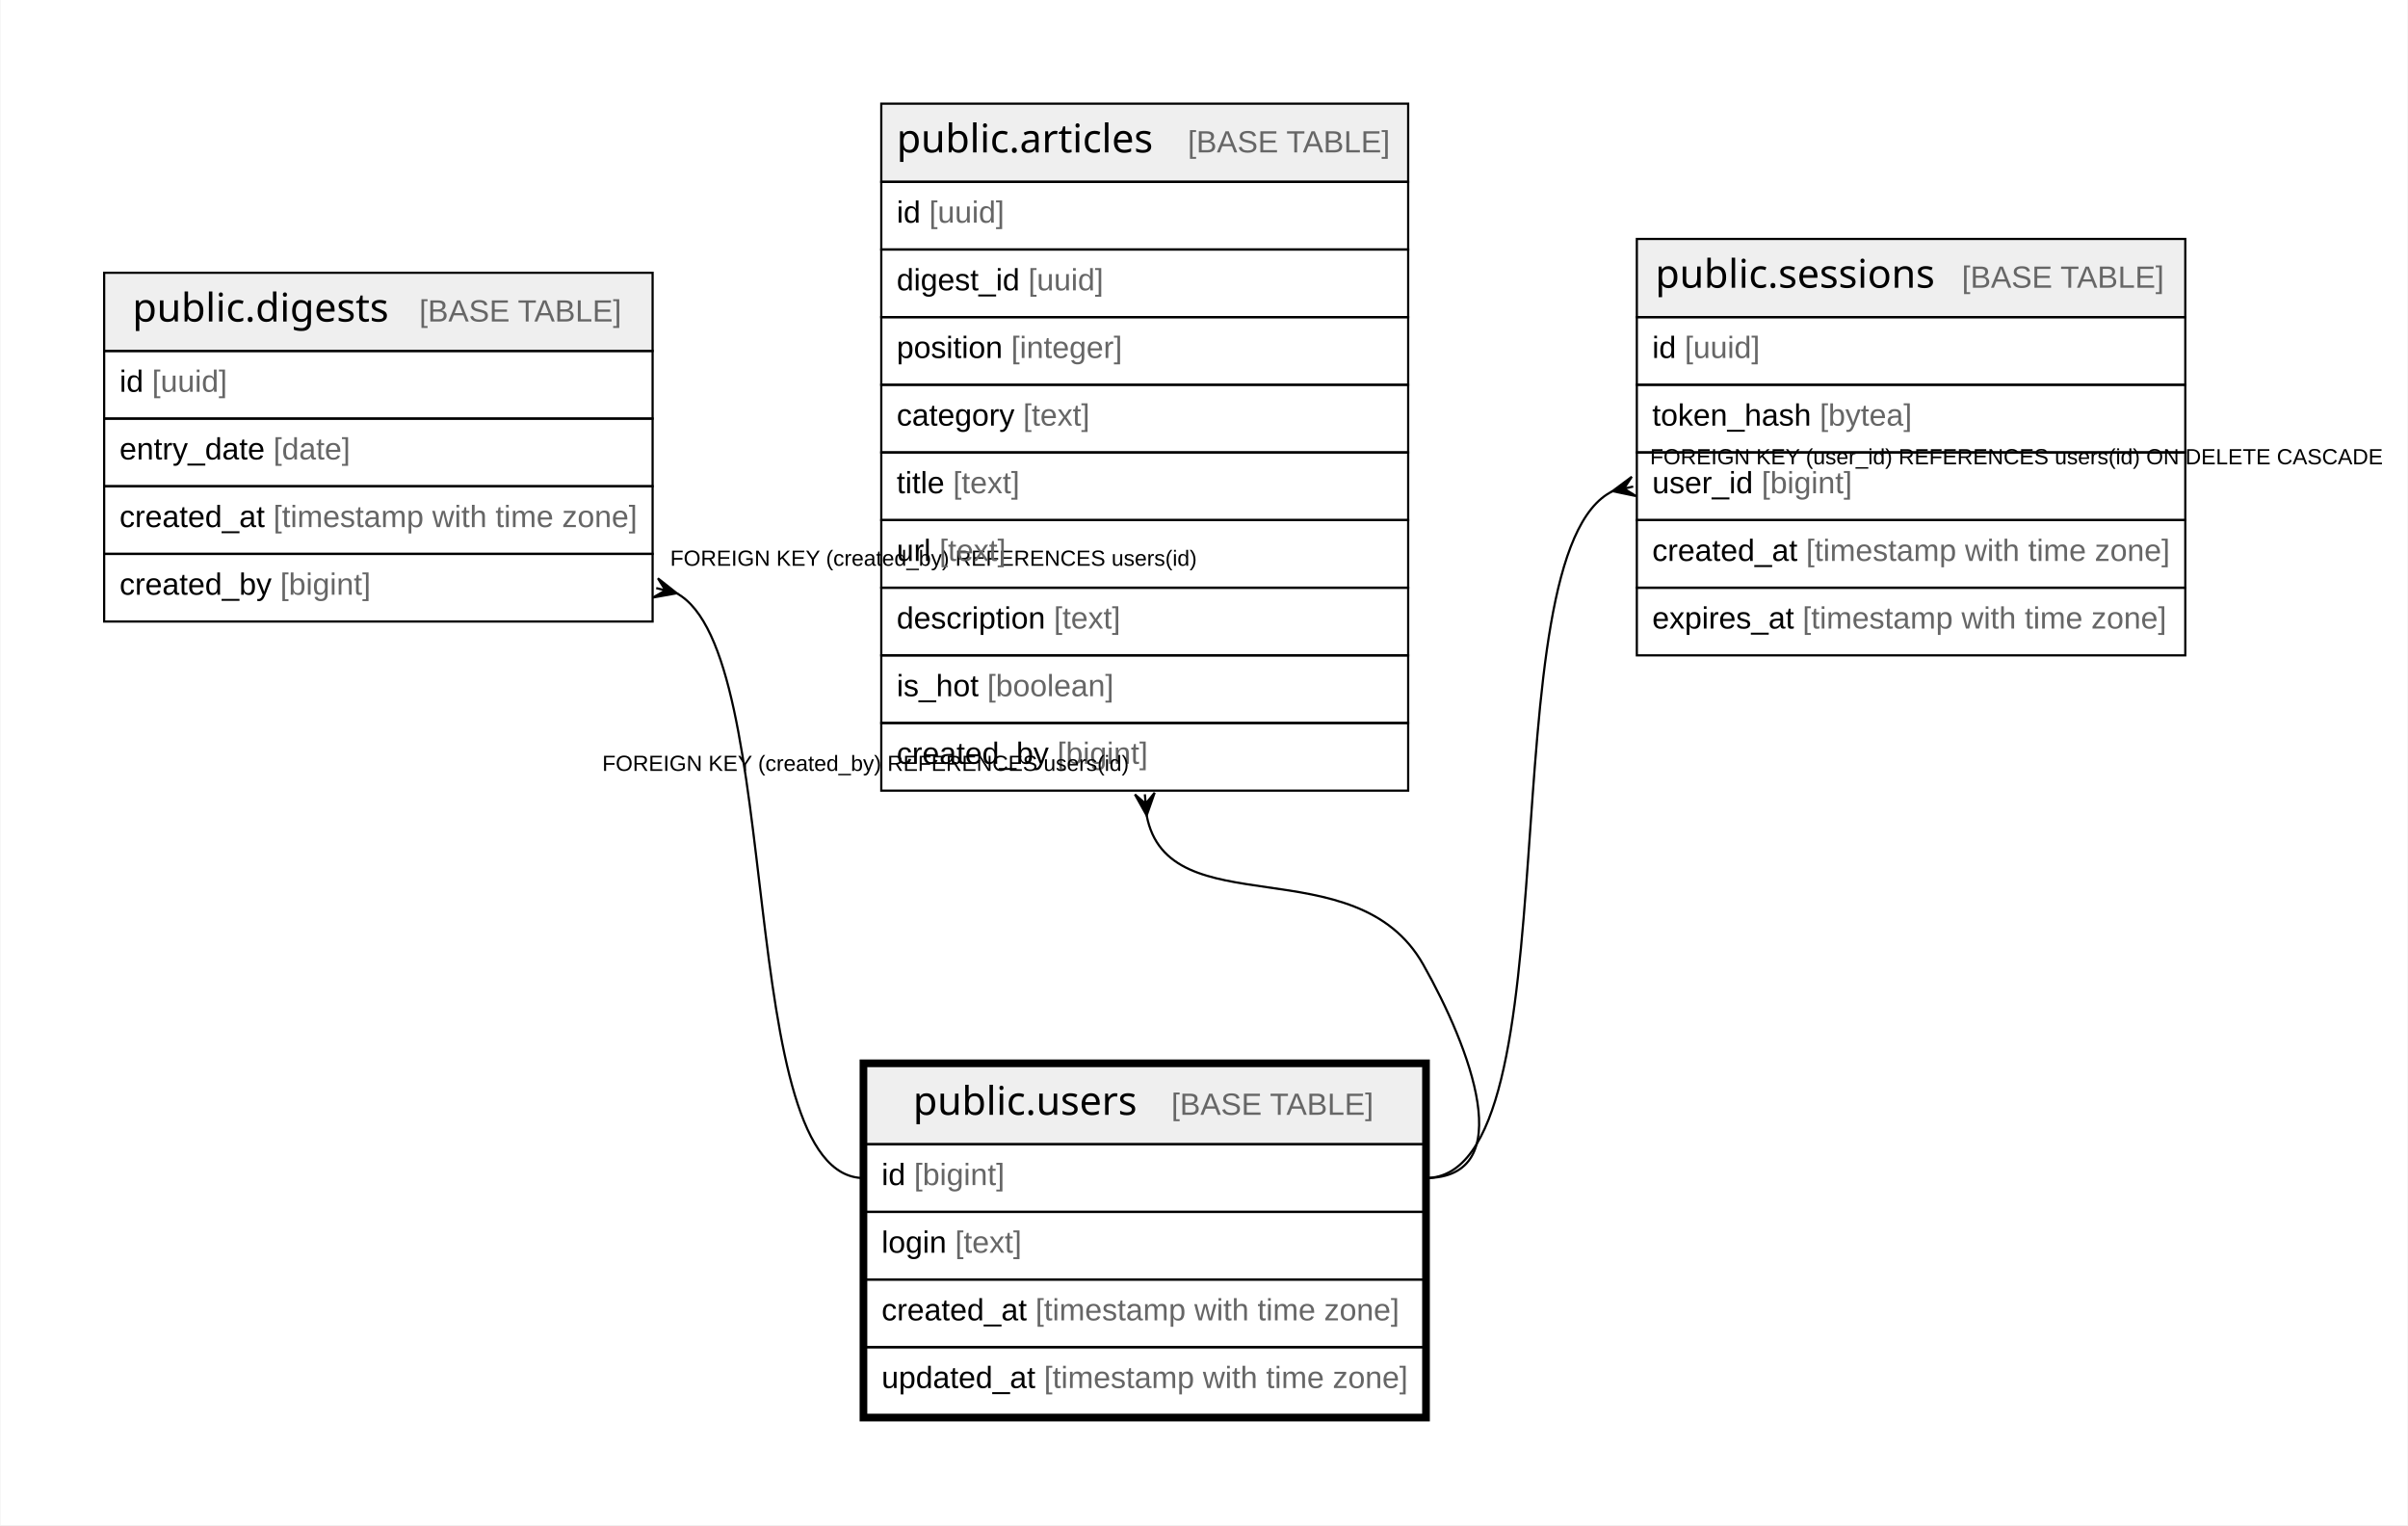
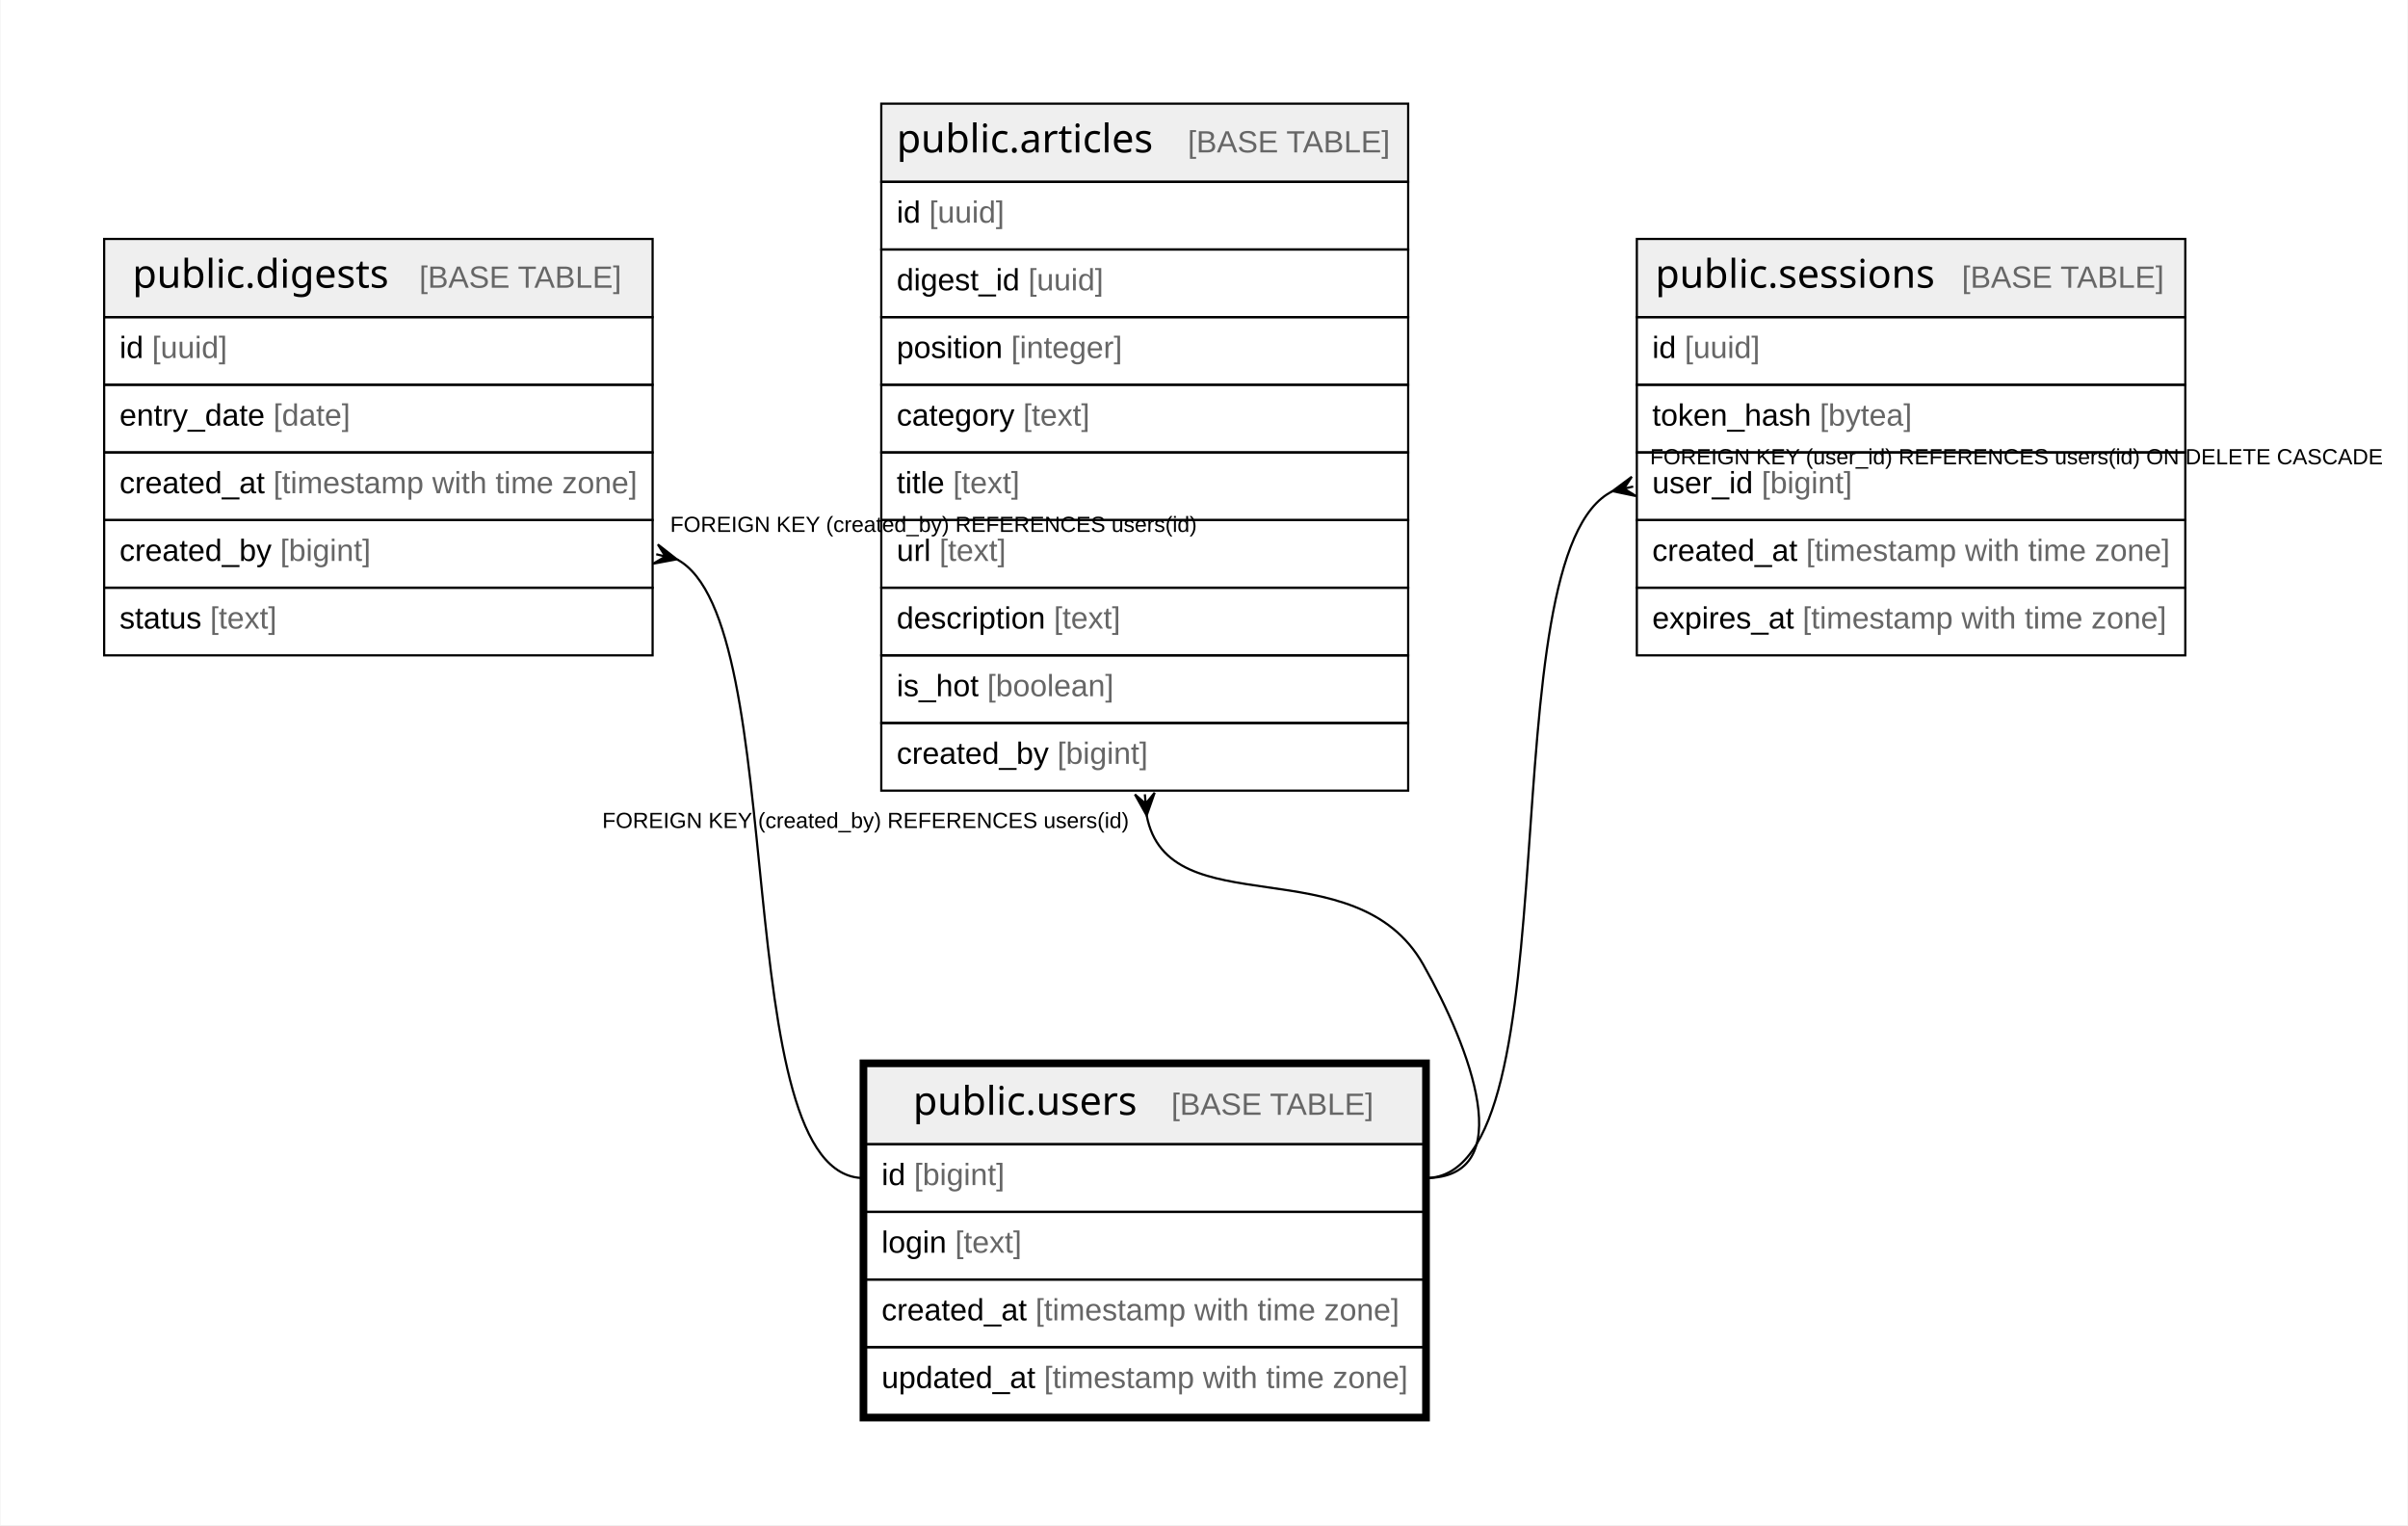
<svg xmlns="http://www.w3.org/2000/svg" width="1096pt" height="694pt" viewBox="0.00 0.00 1096.16 694.40">
  <g id="graph0" class="graph" transform="scale(1 1) rotate(0) translate(4 690.4)">
    <polygon fill="white" stroke="none" points="-4,4 -4,-690.4 1092.16,-690.4 1092.16,4 -4,4" />
    <g id="node1" class="node">
      <polygon fill="#efefef" stroke="none" points="390.24,-169.4 390.24,-205 643.93,-205 643.93,-169.4 390.24,-169.4" />
      <polygon fill="none" stroke="black" points="390.24,-169.4 390.24,-205 643.93,-205 643.93,-169.4 390.24,-169.4" />
      <text text-anchor="start" x="411.6" y="-182.8" font-family="Arial Bold" font-size="18.00">public.users</text>
      <text text-anchor="start" x="498.08" y="-182.8" font-family="Arial" font-size="14.00">    </text>
      <text text-anchor="start" x="529.2" y="-182.8" font-family="Arial" font-size="14.00" fill="#666666">[BASE TABLE]</text>
      <polygon fill="none" stroke="black" points="390.24,-138.6 390.24,-169.4 643.93,-169.4 643.93,-138.6 390.24,-138.6" />
      <text text-anchor="start" x="397.24" y="-150.8" font-family="Arial" font-size="14.00">id </text>
      <text text-anchor="start" x="412.03" y="-150.8" font-family="Arial" font-size="14.00" fill="#666666">[bigint]</text>
      <polygon fill="none" stroke="black" points="390.24,-107.8 390.24,-138.6 643.93,-138.6 643.93,-107.8 390.24,-107.8" />
      <text text-anchor="start" x="397.24" y="-120" font-family="Arial" font-size="14.00">login </text>
      <text text-anchor="start" x="430.71" y="-120" font-family="Arial" font-size="14.00" fill="#666666">[text]</text>
      <polygon fill="none" stroke="black" points="390.24,-77 390.24,-107.8 643.93,-107.8 643.93,-77 390.24,-77" />
      <text text-anchor="start" x="397.24" y="-89.2" font-family="Arial" font-size="14.00">created_at </text>
      <text text-anchor="start" x="467.29" y="-89.2" font-family="Arial" font-size="14.00" fill="#666666">[timestamp with time zone]</text>
      <polygon fill="none" stroke="black" points="390.24,-46.2 390.24,-77 643.93,-77 643.93,-46.2 390.24,-46.2" />
      <text text-anchor="start" x="397.24" y="-58.4" font-family="Arial" font-size="14.00">updated_at </text>
      <text text-anchor="start" x="471.2" y="-58.4" font-family="Arial" font-size="14.00" fill="#666666">[timestamp with time zone]</text>
      <polygon fill="none" stroke="black" stroke-width="3" points="388.74,-44.7 388.74,-206.5 645.43,-206.5 645.43,-44.7 388.74,-44.7" />
    </g>
    <g id="node2" class="node">
-       <polygon fill="#efefef" stroke="none" points="43.2,-530.6 43.2,-566.2 292.97,-566.2 292.97,-530.6 43.2,-530.6" />
-       <polygon fill="none" stroke="black" points="43.2,-530.6 43.2,-566.2 292.97,-566.2 292.97,-530.6 43.2,-530.6" />
-       <text text-anchor="start" x="56.1" y="-544" font-family="Arial Bold" font-size="18.00">public.digests</text>
-       <text text-anchor="start" x="155.59" y="-544" font-family="Arial" font-size="14.00">    </text>
-       <text text-anchor="start" x="186.7" y="-544" font-family="Arial" font-size="14.00" fill="#666666">[BASE TABLE]</text>
-       <polygon fill="none" stroke="black" points="43.2,-499.8 43.2,-530.6 292.97,-530.6 292.97,-499.8 43.2,-499.8" />
-       <text text-anchor="start" x="50.2" y="-512" font-family="Arial" font-size="14.00">id </text>
-       <text text-anchor="start" x="64.99" y="-512" font-family="Arial" font-size="14.00" fill="#666666">[uuid]</text>
-       <polygon fill="none" stroke="black" points="43.2,-469 43.2,-499.8 292.97,-499.8 292.97,-469 43.2,-469" />
-       <text text-anchor="start" x="50.2" y="-481.2" font-family="Arial" font-size="14.00">entry_date </text>
-       <text text-anchor="start" x="120.25" y="-481.2" font-family="Arial" font-size="14.00" fill="#666666">[date]</text>
-       <polygon fill="none" stroke="black" points="43.2,-438.2 43.2,-469 292.97,-469 292.97,-438.2 43.2,-438.2" />
-       <text text-anchor="start" x="50.2" y="-450.4" font-family="Arial" font-size="14.00">created_at </text>
-       <text text-anchor="start" x="120.25" y="-450.4" font-family="Arial" font-size="14.00" fill="#666666">[timestamp with time zone]</text>
-       <polygon fill="none" stroke="black" points="43.2,-407.4 43.2,-438.2 292.97,-438.2 292.97,-407.4 43.2,-407.4" />
-       <text text-anchor="start" x="50.2" y="-419.6" font-family="Arial" font-size="14.00">created_by </text>
-       <text text-anchor="start" x="123.36" y="-419.6" font-family="Arial" font-size="14.00" fill="#666666">[bigint]</text>
+       <polygon fill="#efefef" stroke="none" points="43.2,-546 43.2,-581.6 292.97,-581.6 292.97,-546 43.2,-546" />
+       <polygon fill="none" stroke="black" points="43.2,-546 43.2,-581.6 292.97,-581.6 292.97,-546 43.2,-546" />
+       <text text-anchor="start" x="56.1" y="-559.4" font-family="Arial Bold" font-size="18.00">public.digests</text>
+       <text text-anchor="start" x="155.59" y="-559.4" font-family="Arial" font-size="14.00">    </text>
+       <text text-anchor="start" x="186.7" y="-559.4" font-family="Arial" font-size="14.00" fill="#666666">[BASE TABLE]</text>
+       <polygon fill="none" stroke="black" points="43.2,-515.2 43.2,-546 292.97,-546 292.97,-515.2 43.2,-515.2" />
+       <text text-anchor="start" x="50.2" y="-527.4" font-family="Arial" font-size="14.00">id </text>
+       <text text-anchor="start" x="64.99" y="-527.4" font-family="Arial" font-size="14.00" fill="#666666">[uuid]</text>
+       <polygon fill="none" stroke="black" points="43.2,-484.4 43.2,-515.2 292.97,-515.2 292.97,-484.4 43.2,-484.4" />
+       <text text-anchor="start" x="50.2" y="-496.6" font-family="Arial" font-size="14.00">entry_date </text>
+       <text text-anchor="start" x="120.25" y="-496.6" font-family="Arial" font-size="14.00" fill="#666666">[date]</text>
+       <polygon fill="none" stroke="black" points="43.2,-453.6 43.2,-484.4 292.97,-484.4 292.97,-453.6 43.2,-453.6" />
+       <text text-anchor="start" x="50.2" y="-465.8" font-family="Arial" font-size="14.00">created_at </text>
+       <text text-anchor="start" x="120.25" y="-465.8" font-family="Arial" font-size="14.00" fill="#666666">[timestamp with time zone]</text>
+       <polygon fill="none" stroke="black" points="43.2,-422.8 43.2,-453.6 292.97,-453.6 292.97,-422.8 43.2,-422.8" />
+       <text text-anchor="start" x="50.2" y="-435" font-family="Arial" font-size="14.00">created_by </text>
+       <text text-anchor="start" x="123.36" y="-435" font-family="Arial" font-size="14.00" fill="#666666">[bigint]</text>
+       <polygon fill="none" stroke="black" points="43.2,-392 43.2,-422.8 292.97,-422.8 292.97,-392 43.2,-392" />
+       <text text-anchor="start" x="50.2" y="-404.2" font-family="Arial" font-size="14.00">status </text>
+       <text text-anchor="start" x="91.44" y="-404.2" font-family="Arial" font-size="14.00" fill="#666666">[text]</text>
    </g>
    <g id="edge1" class="edge">
-       <path fill="none" stroke="black" d="M303.86,-420.31C354.08,-393.21 329.46,-154 389.24,-154" />
-       <polygon fill="black" stroke="black" points="303.99,-420.28 293.2,-418.35 298.82,-421.58 294.62,-422.64 294.62,-422.64 294.62,-422.64 298.82,-421.58 295.39,-427.08 303.99,-420.28" />
-       <text text-anchor="start" x="300.97" y="-432.8" font-family="Arial" font-size="10.00">FOREIGN KEY (created_by) REFERENCES users(id)</text>
+       <path fill="none" stroke="black" d="M304,-435.74C356.74,-407.97 326.28,-154 389.24,-154" />
+       <polygon fill="black" stroke="black" points="304.01,-435.74 293.23,-433.75 298.83,-437.01 294.62,-438.04 294.62,-438.04 294.62,-438.04 298.83,-437.01 295.37,-442.49 304.01,-435.74" />
+       <text text-anchor="start" x="300.97" y="-448.2" font-family="Arial" font-size="10.00">FOREIGN KEY (created_by) REFERENCES users(id)</text>
    </g>
    <g id="node3" class="node">
      <polygon fill="#efefef" stroke="none" points="397.11,-607.6 397.11,-643.2 637.06,-643.2 637.06,-607.6 397.11,-607.6" />
      <polygon fill="none" stroke="black" points="397.11,-607.6 397.11,-643.2 637.06,-643.2 637.06,-607.6 397.11,-607.6" />
      <text text-anchor="start" x="404.11" y="-621" font-family="Arial Bold" font-size="18.00">public.articles</text>
      <text text-anchor="start" x="505.57" y="-621" font-family="Arial" font-size="14.00">    </text>
      <text text-anchor="start" x="536.69" y="-621" font-family="Arial" font-size="14.00" fill="#666666">[BASE TABLE]</text>
      <polygon fill="none" stroke="black" points="397.11,-576.8 397.11,-607.6 637.06,-607.6 637.06,-576.8 397.11,-576.8" />
      <text text-anchor="start" x="404.11" y="-589" font-family="Arial" font-size="14.00">id </text>
      <text text-anchor="start" x="418.9" y="-589" font-family="Arial" font-size="14.00" fill="#666666">[uuid]</text>
      <polygon fill="none" stroke="black" points="397.11,-546 397.11,-576.8 637.06,-576.8 637.06,-546 397.11,-546" />
      <text text-anchor="start" x="404.11" y="-558.2" font-family="Arial" font-size="14.00">digest_id </text>
      <text text-anchor="start" x="464.04" y="-558.2" font-family="Arial" font-size="14.00" fill="#666666">[uuid]</text>
      <polygon fill="none" stroke="black" points="397.11,-515.2 397.11,-546 637.06,-546 637.06,-515.2 397.11,-515.2" />
      <text text-anchor="start" x="404.11" y="-527.4" font-family="Arial" font-size="14.00">position </text>
      <text text-anchor="start" x="456.26" y="-527.4" font-family="Arial" font-size="14.00" fill="#666666">[integer]</text>
      <polygon fill="none" stroke="black" points="397.11,-484.4 397.11,-515.2 637.06,-515.2 637.06,-484.4 397.11,-484.4" />
      <text text-anchor="start" x="404.11" y="-496.6" font-family="Arial" font-size="14.00">category </text>
      <text text-anchor="start" x="461.7" y="-496.6" font-family="Arial" font-size="14.00" fill="#666666">[text]</text>
      <polygon fill="none" stroke="black" points="397.11,-453.6 397.11,-484.4 637.06,-484.4 637.06,-453.6 397.11,-453.6" />
      <text text-anchor="start" x="404.11" y="-465.8" font-family="Arial" font-size="14.00">title </text>
      <text text-anchor="start" x="429.79" y="-465.8" font-family="Arial" font-size="14.00" fill="#666666">[text]</text>
      <polygon fill="none" stroke="black" points="397.11,-422.8 397.11,-453.6 637.06,-453.6 637.06,-422.8 397.11,-422.8" />
      <text text-anchor="start" x="404.11" y="-435" font-family="Arial" font-size="14.00">url </text>
      <text text-anchor="start" x="423.56" y="-435" font-family="Arial" font-size="14.00" fill="#666666">[text]</text>
      <polygon fill="none" stroke="black" points="397.11,-392 397.11,-422.8 637.06,-422.8 637.06,-392 397.11,-392" />
      <text text-anchor="start" x="404.11" y="-404.2" font-family="Arial" font-size="14.00">description </text>
      <text text-anchor="start" x="475.7" y="-404.2" font-family="Arial" font-size="14.00" fill="#666666">[text]</text>
      <polygon fill="none" stroke="black" points="397.11,-361.2 397.11,-392 637.06,-392 637.06,-361.2 397.11,-361.2" />
      <text text-anchor="start" x="404.11" y="-373.4" font-family="Arial" font-size="14.00">is_hot </text>
      <text text-anchor="start" x="445.36" y="-373.4" font-family="Arial" font-size="14.00" fill="#666666">[boolean]</text>
      <polygon fill="none" stroke="black" points="397.11,-330.4 397.11,-361.2 637.06,-361.2 637.06,-330.4 397.11,-330.4" />
      <text text-anchor="start" x="404.11" y="-342.6" font-family="Arial" font-size="14.00">created_by </text>
      <text text-anchor="start" x="477.27" y="-342.6" font-family="Arial" font-size="14.00" fill="#666666">[bigint]</text>
    </g>
    <g id="edge2" class="edge">
      <path fill="none" stroke="black" d="M517.96,-319.18C527.57,-268.02 613.19,-305.59 643.93,-251.2 665.18,-213.59 688.13,-154 644.93,-154" />
      <polygon fill="black" stroke="black" points="517.97,-319.1 512.63,-328.68 517.51,-324.42 517.14,-328.73 517.14,-328.73 517.14,-328.73 517.51,-324.42 521.6,-329.45 517.97,-319.1" />
-       <text text-anchor="start" x="270.03" y="-339.4" font-family="Arial" font-size="10.00">FOREIGN KEY (created_by) REFERENCES users(id)</text>
+       <text text-anchor="start" x="270.03" y="-313.4" font-family="Arial" font-size="10.00">FOREIGN KEY (created_by) REFERENCES users(id)</text>
    </g>
    <g id="node4" class="node">
      <polygon fill="#efefef" stroke="none" points="741.2,-546 741.2,-581.6 990.97,-581.6 990.97,-546 741.2,-546" />
      <polygon fill="none" stroke="black" points="741.2,-546 741.2,-581.6 990.97,-581.6 990.97,-546 741.2,-546" />
      <text text-anchor="start" x="749.59" y="-559.4" font-family="Arial Bold" font-size="18.00">public.sessions</text>
      <text text-anchor="start" x="858.09" y="-559.4" font-family="Arial" font-size="14.00">    </text>
      <text text-anchor="start" x="889.21" y="-559.4" font-family="Arial" font-size="14.00" fill="#666666">[BASE TABLE]</text>
      <polygon fill="none" stroke="black" points="741.2,-515.2 741.2,-546 990.97,-546 990.97,-515.2 741.2,-515.2" />
      <text text-anchor="start" x="748.2" y="-527.4" font-family="Arial" font-size="14.00">id </text>
      <text text-anchor="start" x="762.99" y="-527.4" font-family="Arial" font-size="14.00" fill="#666666">[uuid]</text>
      <polygon fill="none" stroke="black" points="741.2,-484.4 741.2,-515.2 990.97,-515.2 990.97,-484.4 741.2,-484.4" />
      <text text-anchor="start" x="748.2" y="-496.6" font-family="Arial" font-size="14.00">token_hash </text>
      <text text-anchor="start" x="824.48" y="-496.6" font-family="Arial" font-size="14.00" fill="#666666">[bytea]</text>
      <polygon fill="none" stroke="black" points="741.2,-453.6 741.2,-484.4 990.97,-484.4 990.97,-453.6 741.2,-453.6" />
      <text text-anchor="start" x="748.2" y="-465.8" font-family="Arial" font-size="14.00">user_id </text>
      <text text-anchor="start" x="798.01" y="-465.8" font-family="Arial" font-size="14.00" fill="#666666">[bigint]</text>
      <polygon fill="none" stroke="black" points="741.2,-422.8 741.2,-453.6 990.97,-453.6 990.97,-422.8 741.2,-422.8" />
      <text text-anchor="start" x="748.2" y="-435" font-family="Arial" font-size="14.00">created_at </text>
      <text text-anchor="start" x="818.25" y="-435" font-family="Arial" font-size="14.00" fill="#666666">[timestamp with time zone]</text>
      <polygon fill="none" stroke="black" points="741.2,-392 741.2,-422.8 990.97,-422.8 990.97,-392 741.2,-392" />
      <text text-anchor="start" x="748.2" y="-404.2" font-family="Arial" font-size="14.00">expires_at </text>
      <text text-anchor="start" x="816.68" y="-404.2" font-family="Arial" font-size="14.00" fill="#666666">[timestamp with time zone]</text>
    </g>
    <g id="edge3" class="edge">
      <path fill="none" stroke="black" d="M730.35,-466.82C671.75,-438.99 714.49,-154 644.93,-154" />
      <polygon fill="black" stroke="black" points="730.11,-466.77 738.9,-473.32 735.32,-467.92 739.55,-468.86 739.55,-468.86 739.55,-468.86 735.32,-467.92 740.85,-464.53 730.11,-466.77" />
      <text text-anchor="start" x="747.2" y="-479" font-family="Arial" font-size="10.00">FOREIGN KEY (user_id) REFERENCES users(id) ON DELETE CASCADE</text>
    </g>
  </g>
</svg>
